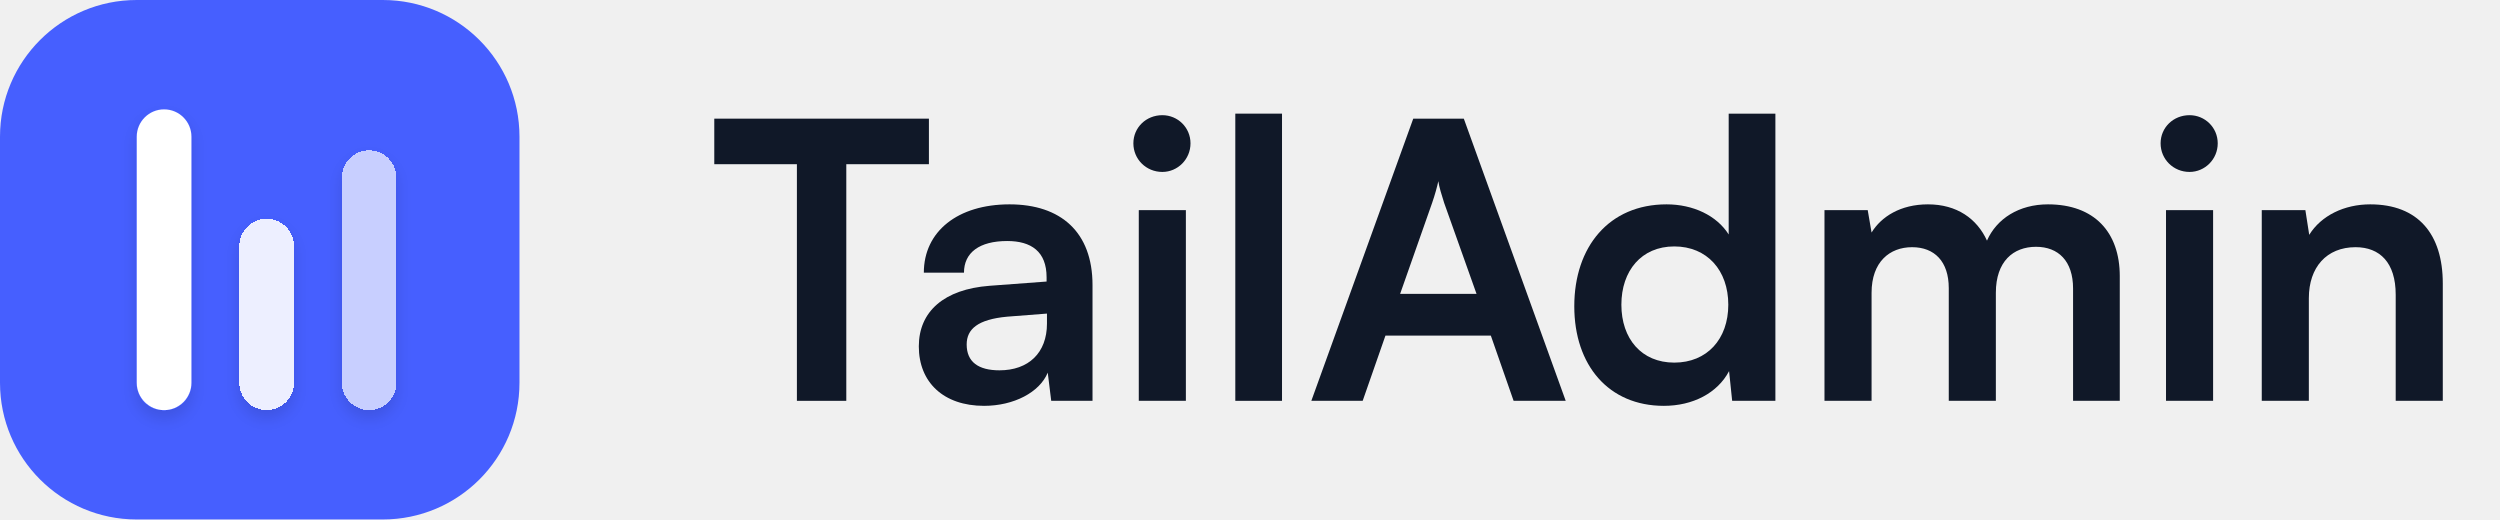
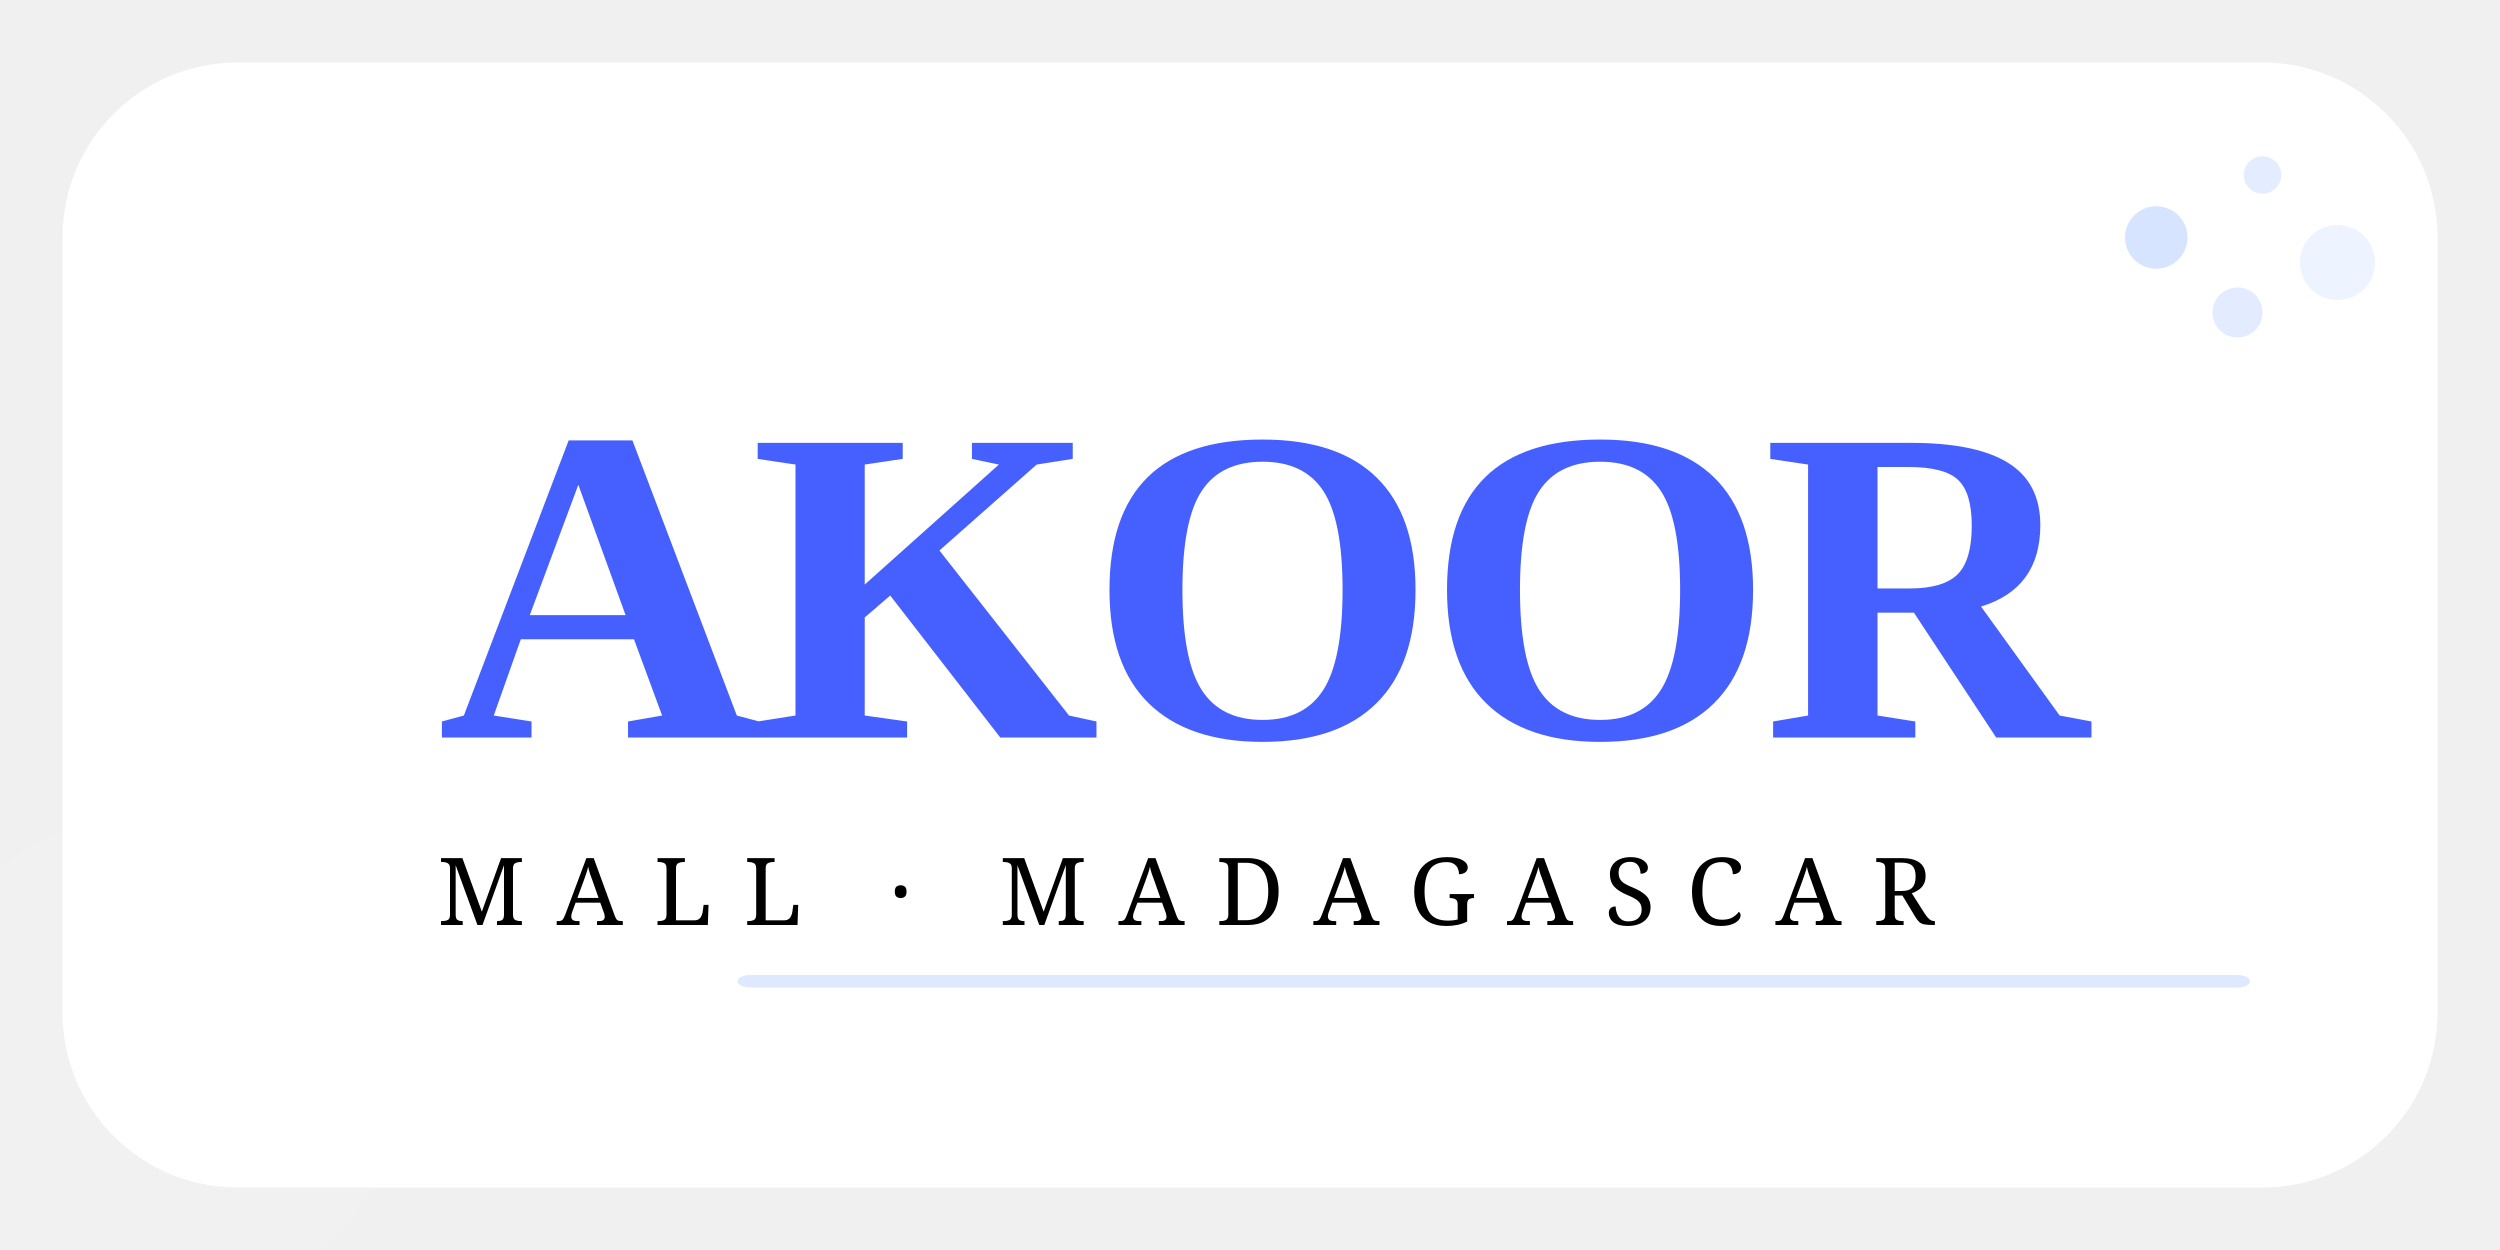
- <svg xmlns="http://www.w3.org/2000/svg" width="154" height="32" viewBox="0 0 154 32" fill="none">
-   <path d="M0 8.421C0 3.77 3.77 0 8.421 0H23.579C28.23 0 32 3.77 32 8.421V23.579C32 28.23 28.23 32 23.579 32H8.421C3.77 32 0 28.23 0 23.579V8.421Z" fill="#465FFF" />
-   <g filter="url(#filter0_d_1624_24907)">
-     <path d="M8.424 8.422C8.424 7.491 9.178 6.737 10.108 6.737V6.737C11.038 6.737 11.792 7.491 11.792 8.422V23.579C11.792 24.51 11.038 25.264 10.108 25.264V25.264C9.178 25.264 8.424 24.51 8.424 23.579V8.422Z" fill="white" />
-   </g>
-   <g filter="url(#filter1_d_1624_24907)">
-     <path d="M14.742 15.157C14.742 14.227 15.496 13.473 16.426 13.473V13.473C17.357 13.473 18.111 14.227 18.111 15.157V23.578C18.111 24.508 17.357 25.262 16.426 25.262V25.262C15.496 25.262 14.742 24.508 14.742 23.578V15.157Z" fill="white" fill-opacity="0.9" shape-rendering="crispEdges" />
-   </g>
-   <g filter="url(#filter2_d_1624_24907)">
-     <path d="M21.055 10.946C21.055 10.016 21.809 9.262 22.739 9.262V9.262C23.669 9.262 24.423 10.016 24.423 10.946V23.578C24.423 24.508 23.669 25.262 22.739 25.262V25.262C21.809 25.262 21.055 24.508 21.055 23.578V10.946Z" fill="white" fill-opacity="0.7" shape-rendering="crispEdges" />
-   </g>
-   <path d="M44 10.115H49.089V24.691H52.132V10.115H57.221V7.309H44V10.115Z" fill="#101828" />
-   <path d="M60.617 25C62.448 25 64.042 24.168 64.541 22.955L64.755 24.691H67.299V17.558C67.299 14.3 65.349 12.588 62.187 12.588C59.001 12.588 56.908 14.252 56.908 16.797H59.381C59.381 15.56 60.332 14.847 62.044 14.847C63.519 14.847 64.47 15.489 64.47 17.082V17.343L60.95 17.605C58.168 17.819 56.599 19.174 56.599 21.338C56.599 23.549 58.121 25 60.617 25ZM61.569 22.812C60.261 22.812 59.547 22.289 59.547 21.219C59.547 20.268 60.237 19.674 62.044 19.507L64.493 19.317V19.935C64.493 21.742 63.352 22.812 61.569 22.812Z" fill="#101828" />
-   <path d="M71.6 10.591C72.551 10.591 73.335 9.806 73.335 8.831C73.335 7.856 72.551 7.095 71.6 7.095C70.601 7.095 69.816 7.856 69.816 8.831C69.816 9.806 70.601 10.591 71.6 10.591ZM70.149 24.691H73.05V12.944H70.149V24.691Z" fill="#101828" />
-   <path d="M78.972 24.691V7H76.095V24.691H78.972Z" fill="#101828" />
-   <path d="M83.941 24.691L85.344 20.672H91.835L93.238 24.691H96.448L90.171 7.309H87.056L80.778 24.691H83.941ZM88.221 12.493C88.387 12.017 88.53 11.494 88.601 11.161C88.649 11.518 88.815 12.041 88.958 12.493L90.955 18.104H86.247L88.221 12.493Z" fill="#101828" />
-   <path d="M102.493 25C104.276 25 105.798 24.215 106.511 22.86L106.701 24.691H109.364V7H106.487V14.443C105.75 13.277 104.3 12.588 102.659 12.588C99.116 12.588 96.976 15.203 96.976 18.865C96.976 22.503 99.092 25 102.493 25ZM103.135 22.337C101.113 22.337 99.877 20.863 99.877 18.77C99.877 16.678 101.113 15.18 103.135 15.18C105.156 15.18 106.463 16.654 106.463 18.77C106.463 20.886 105.156 22.337 103.135 22.337Z" fill="#101828" />
-   <path d="M115.289 24.691V18.033C115.289 16.131 116.406 15.227 117.785 15.227C119.164 15.227 120.044 16.107 120.044 17.748V24.691H122.945V18.033C122.945 16.107 124.015 15.203 125.418 15.203C126.797 15.203 127.701 16.083 127.701 17.771V24.691H130.578V17.011C130.578 14.3 129.008 12.588 126.155 12.588C124.372 12.588 122.993 13.468 122.398 14.823C121.78 13.468 120.543 12.588 118.76 12.588C117.072 12.588 115.883 13.349 115.289 14.324L115.051 12.944H112.388V24.691H115.289Z" fill="#101828" />
-   <path d="M134.876 10.591C135.827 10.591 136.612 9.806 136.612 8.831C136.612 7.856 135.827 7.095 134.876 7.095C133.877 7.095 133.093 7.856 133.093 8.831C133.093 9.806 133.877 10.591 134.876 10.591ZM133.426 24.691H136.327V12.944H133.426V24.691Z" fill="#101828" />
-   <path d="M142.225 24.691V18.366C142.225 16.464 143.318 15.227 145.102 15.227C146.6 15.227 147.575 16.178 147.575 18.152V24.691H150.476V17.462C150.476 14.419 148.954 12.588 146.005 12.588C144.412 12.588 142.985 13.277 142.248 14.466L142.011 12.944H139.324V24.691H142.225Z" fill="#101828" />
-   <defs>
-     <filter id="filter0_d_1624_24907" x="7.424" y="6.237" width="5.368" height="20.526" filterUnits="userSpaceOnUse" color-interpolation-filters="sRGB">
-       <feFlood flood-opacity="0" result="BackgroundImageFix" />
-       <feColorMatrix in="SourceAlpha" type="matrix" values="0 0 0 0 0 0 0 0 0 0 0 0 0 0 0 0 0 0 127 0" result="hardAlpha" />
-       <feOffset dy="0.5" />
-       <feGaussianBlur stdDeviation="0.5" />
-       <feComposite in2="hardAlpha" operator="out" />
-       <feColorMatrix type="matrix" values="0 0 0 0 0 0 0 0 0 0 0 0 0 0 0 0 0 0 0.12 0" />
-       <feBlend mode="normal" in2="BackgroundImageFix" result="effect1_dropShadow_1624_24907" />
-       <feBlend mode="normal" in="SourceGraphic" in2="effect1_dropShadow_1624_24907" result="shape" />
-     </filter>
-     <filter id="filter1_d_1624_24907" x="13.742" y="12.973" width="5.368" height="13.79" filterUnits="userSpaceOnUse" color-interpolation-filters="sRGB">
-       <feFlood flood-opacity="0" result="BackgroundImageFix" />
-       <feColorMatrix in="SourceAlpha" type="matrix" values="0 0 0 0 0 0 0 0 0 0 0 0 0 0 0 0 0 0 127 0" result="hardAlpha" />
-       <feOffset dy="0.5" />
-       <feGaussianBlur stdDeviation="0.5" />
-       <feComposite in2="hardAlpha" operator="out" />
-       <feColorMatrix type="matrix" values="0 0 0 0 0 0 0 0 0 0 0 0 0 0 0 0 0 0 0.12 0" />
-       <feBlend mode="normal" in2="BackgroundImageFix" result="effect1_dropShadow_1624_24907" />
-       <feBlend mode="normal" in="SourceGraphic" in2="effect1_dropShadow_1624_24907" result="shape" />
-     </filter>
-     <filter id="filter2_d_1624_24907" x="20.055" y="8.762" width="5.368" height="18" filterUnits="userSpaceOnUse" color-interpolation-filters="sRGB">
-       <feFlood flood-opacity="0" result="BackgroundImageFix" />
-       <feColorMatrix in="SourceAlpha" type="matrix" values="0 0 0 0 0 0 0 0 0 0 0 0 0 0 0 0 0 0 127 0" result="hardAlpha" />
-       <feOffset dy="0.5" />
-       <feGaussianBlur stdDeviation="0.5" />
-       <feComposite in2="hardAlpha" operator="out" />
-       <feColorMatrix type="matrix" values="0 0 0 0 0 0 0 0 0 0 0 0 0 0 0 0 0 0 0.12 0" />
-       <feBlend mode="normal" in2="BackgroundImageFix" result="effect1_dropShadow_1624_24907" />
-       <feBlend mode="normal" in="SourceGraphic" in2="effect1_dropShadow_1624_24907" result="shape" />
-     </filter>
-   </defs>
+ <svg xmlns="http://www.w3.org/2000/svg" viewBox="0 0 400 200" width="200" height="100">
+   <rect x="10" y="10" width="380" height="180" rx="28" ry="28" fill="white" filter="url(#shadowDark)" />
+   <rect x="10" y="10" width="380" height="90" rx="28" ry="28" fill="url(#shineGradDark)" />
+   <circle cx="345" cy="38" r="5" fill="#7aa4ff" opacity="0.3" />
+   <circle cx="362" cy="28" r="3" fill="#7aa4ff" opacity="0.2" />
+   <circle cx="358" cy="50" r="4" fill="#7aa4ff" opacity="0.22" />
+   <circle cx="374" cy="42" r="6" fill="#7aa4ff" opacity="0.14" />
+   <circle cx="25" cy="170" r="40" fill="white" opacity="0.04" />
+   <text x="70" y="118" font-family="'Georgia', 'Times New Roman', serif" font-size="72" font-weight="900" fill="#465fff" letter-spacing="-2">AKOOR</text>
+   <text x="70" y="148" font-family="'Georgia', serif" font-size="15" font-weight="400" fill="#000000" letter-spacing="5" opacity="1">MALL · MADAGASCAR</text>
+   <rect x="118" y="156" width="242" height="2" rx="2" fill="#7aa4ff" opacity="0.25" />
</svg>
